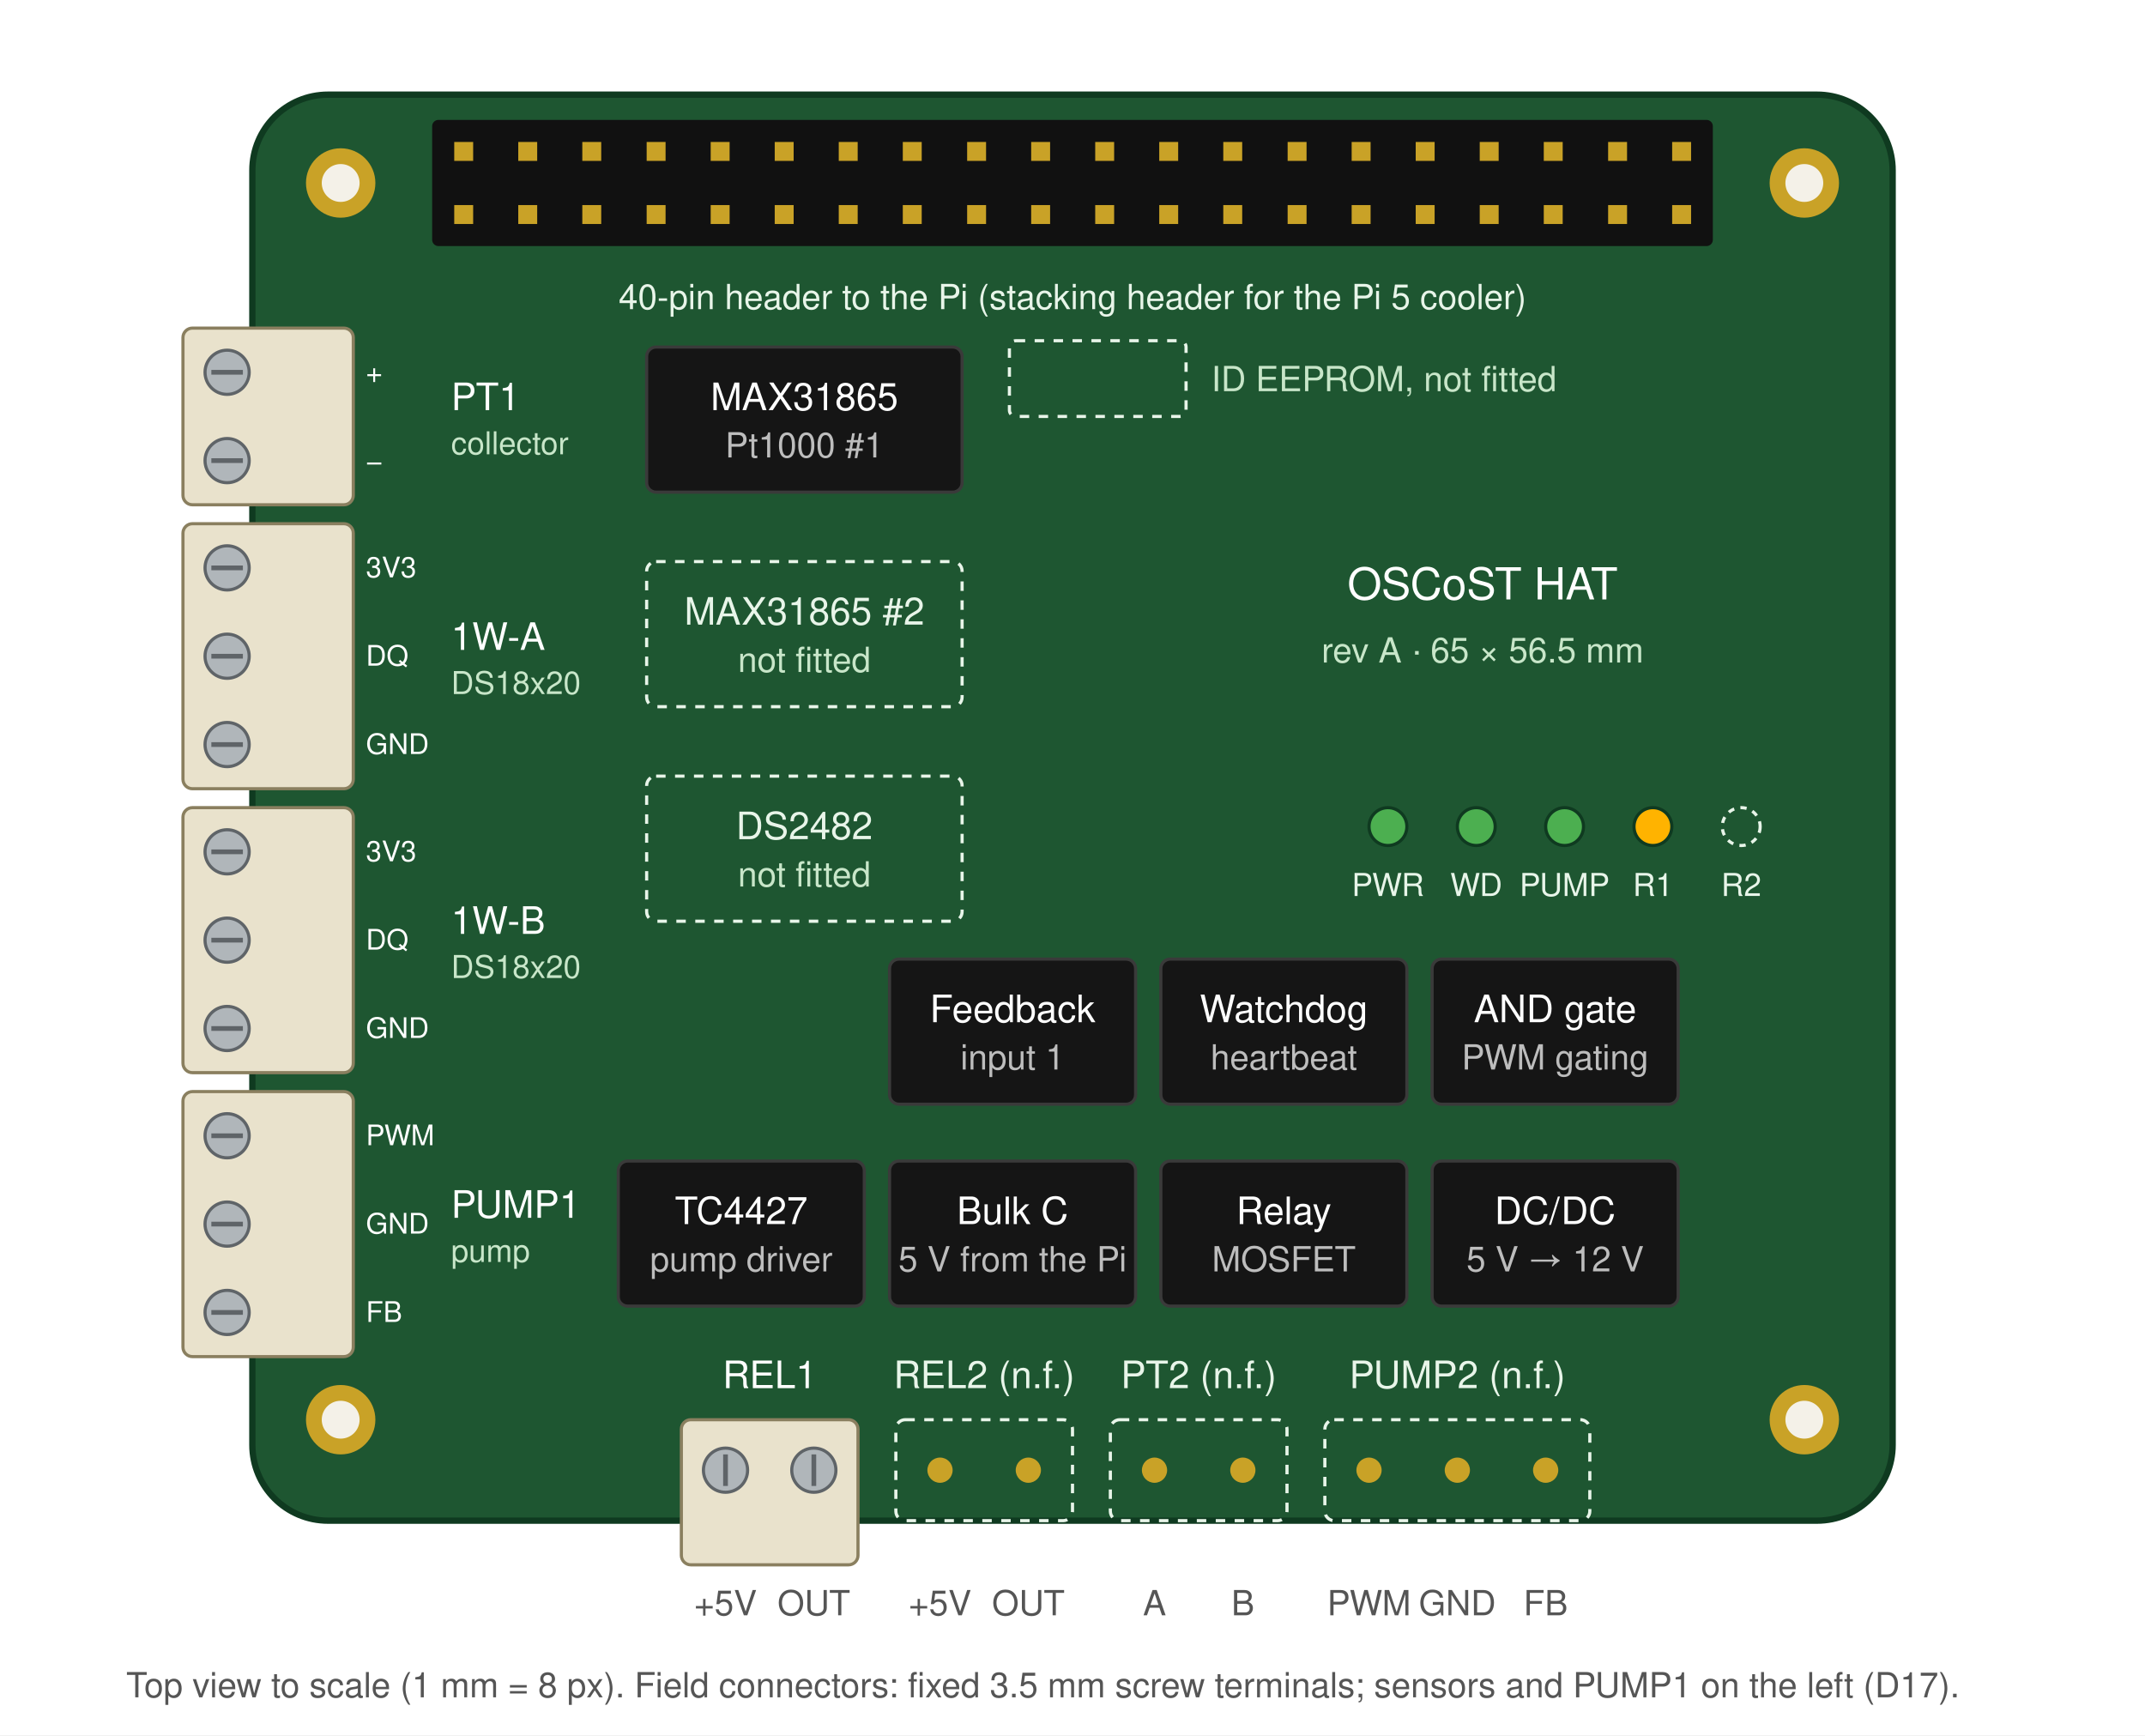
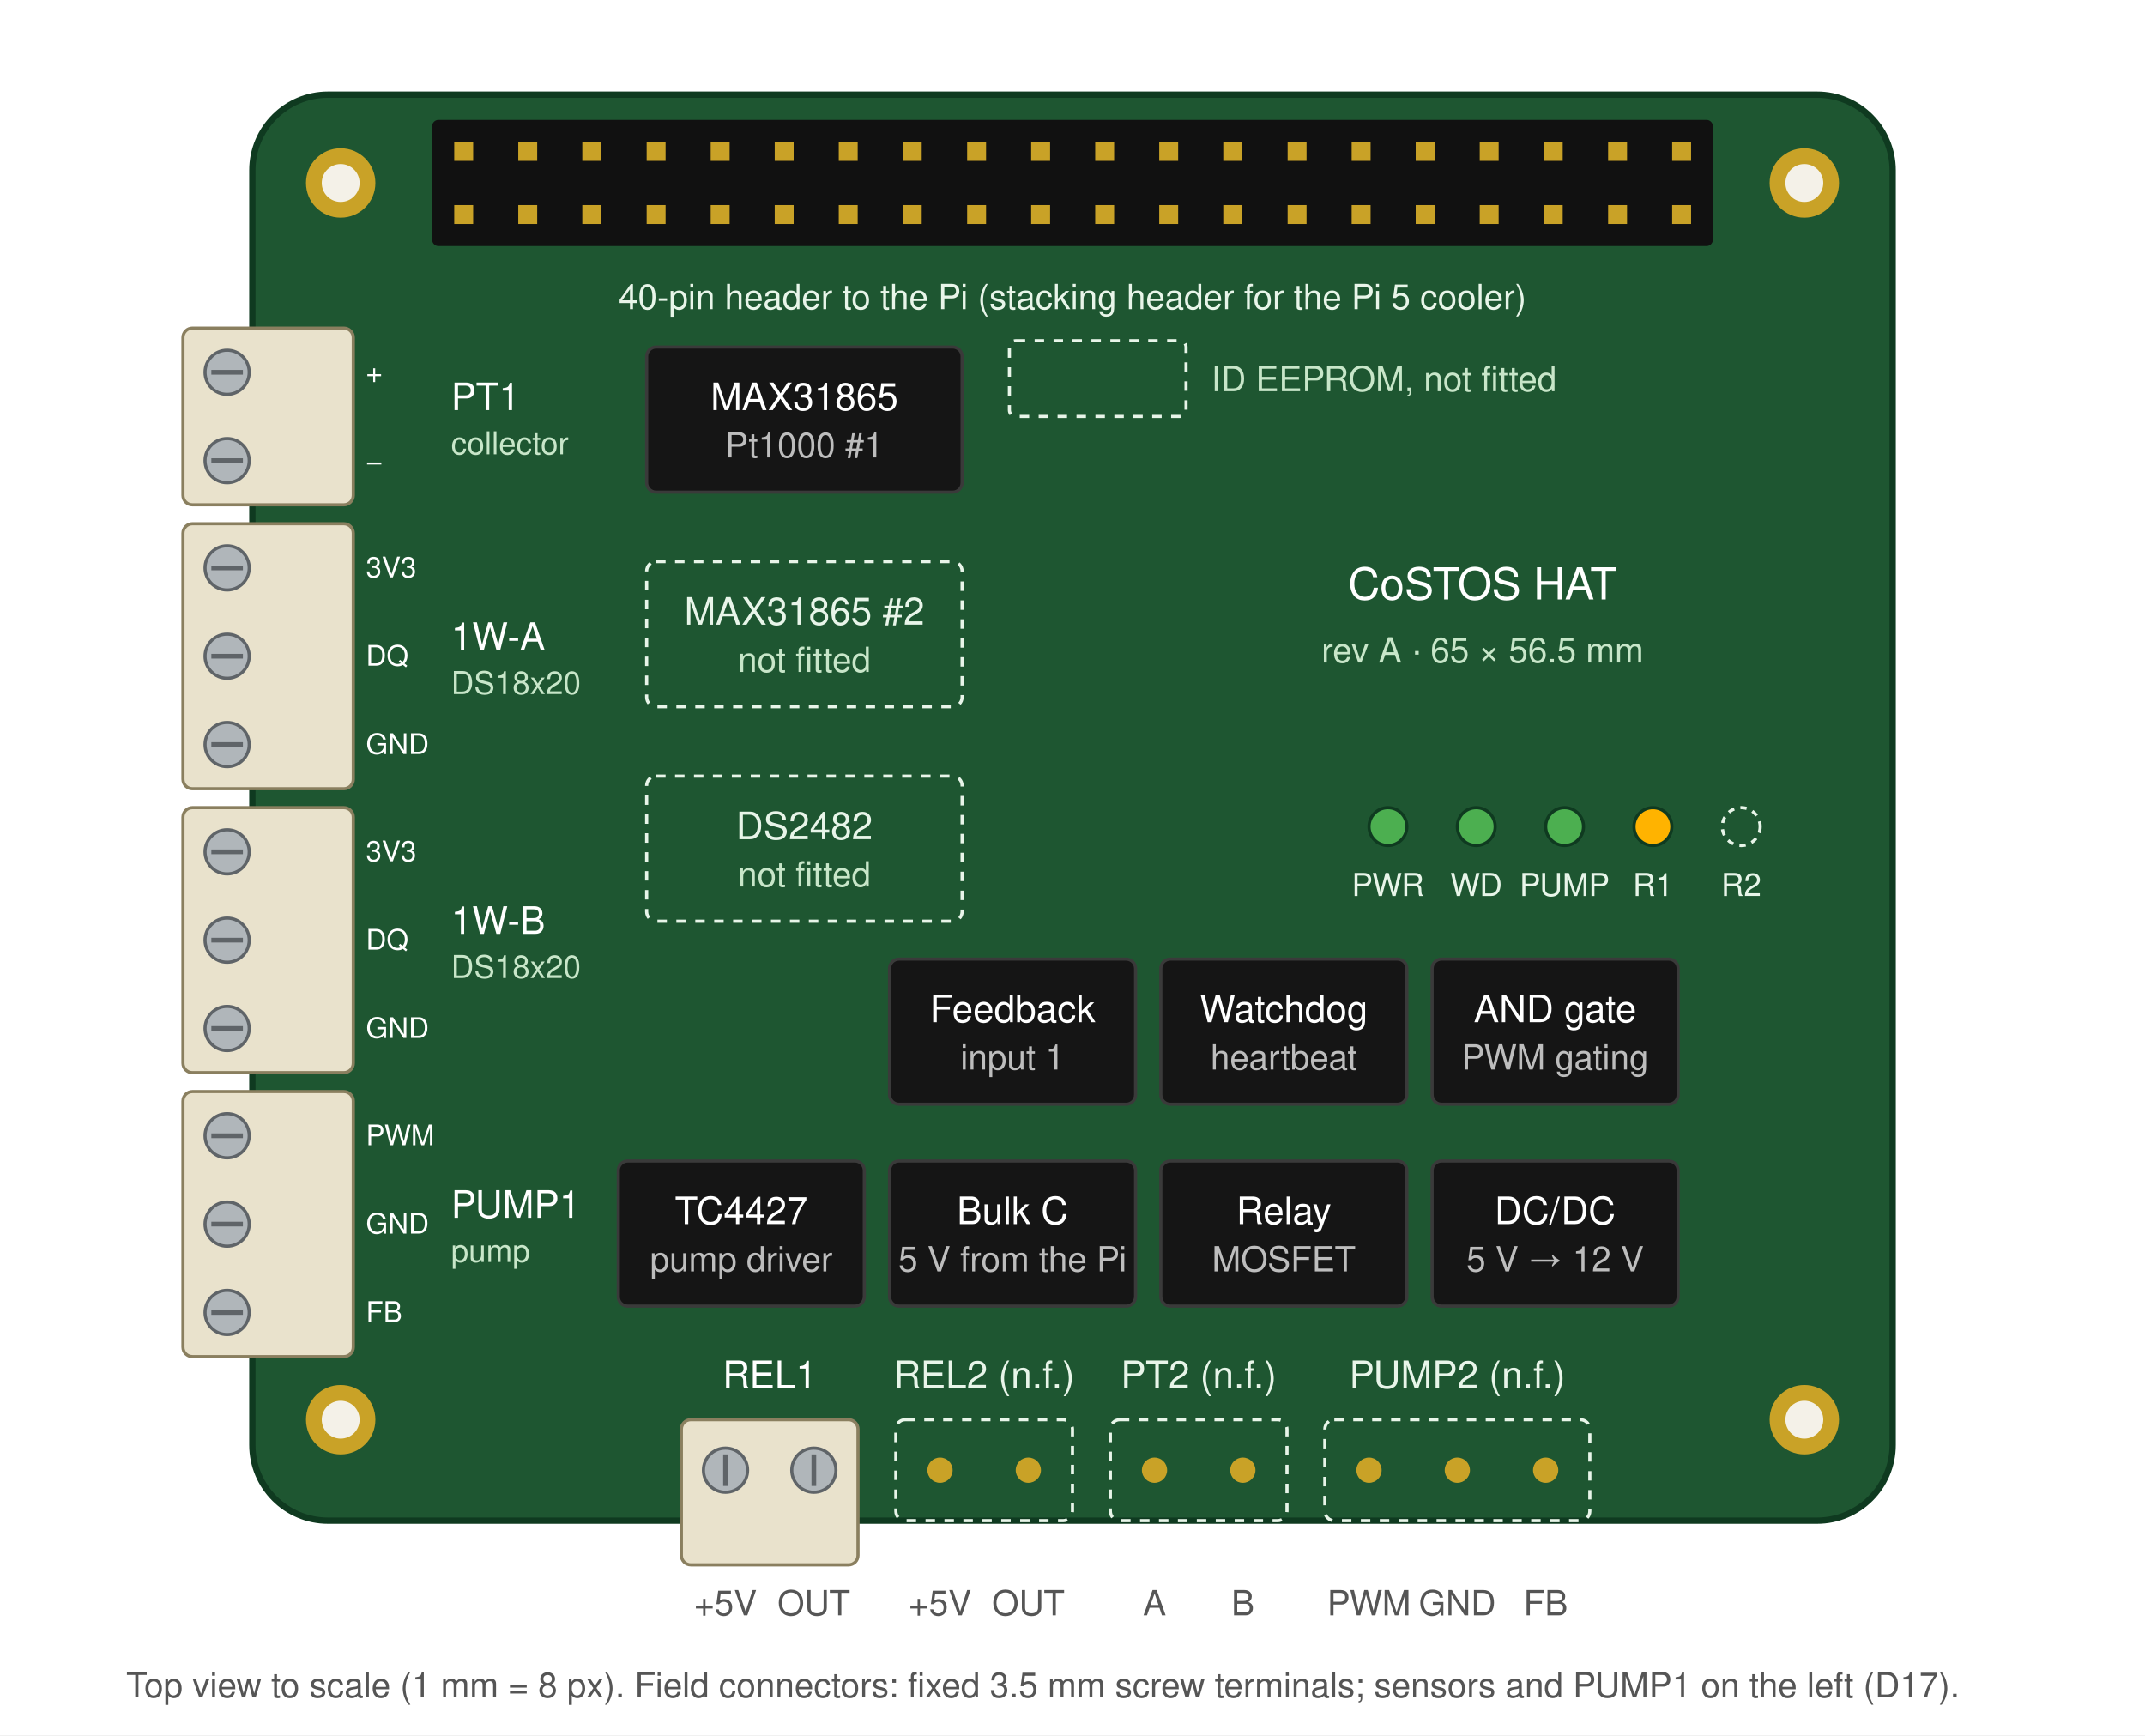
<svg xmlns="http://www.w3.org/2000/svg" width="680" height="550" viewBox="0 0 680 550" font-family="Helvetica, Arial, sans-serif">
  <rect width="680" height="550" fill="white" />
  <rect x="80" y="30" width="520" height="452" rx="24" fill="#1E5631" stroke="#0F3A20" stroke-width="2" />
  <circle cx="108" cy="58" r="11" fill="#C9A227" />
  <circle cx="108" cy="58" r="6" fill="#F4F1E8" />
  <circle cx="572" cy="58" r="11" fill="#C9A227" />
  <circle cx="572" cy="58" r="6" fill="#F4F1E8" />
  <circle cx="108" cy="450" r="11" fill="#C9A227" />
  <circle cx="108" cy="450" r="6" fill="#F4F1E8" />
  <circle cx="572" cy="450" r="11" fill="#C9A227" />
  <circle cx="572" cy="450" r="6" fill="#F4F1E8" />
  <rect x="137" y="38" width="406" height="40" rx="2" fill="#111111" />
  <rect x="144.0" y="45" width="6" height="6" fill="#C9A227" />
  <rect x="144.0" y="65" width="6" height="6" fill="#C9A227" />
  <rect x="164.3" y="45" width="6" height="6" fill="#C9A227" />
  <rect x="164.3" y="65" width="6" height="6" fill="#C9A227" />
  <rect x="184.6" y="45" width="6" height="6" fill="#C9A227" />
  <rect x="184.6" y="65" width="6" height="6" fill="#C9A227" />
  <rect x="205.0" y="45" width="6" height="6" fill="#C9A227" />
  <rect x="205.0" y="65" width="6" height="6" fill="#C9A227" />
  <rect x="225.3" y="45" width="6" height="6" fill="#C9A227" />
  <rect x="225.3" y="65" width="6" height="6" fill="#C9A227" />
  <rect x="245.6" y="45" width="6" height="6" fill="#C9A227" />
  <rect x="245.6" y="65" width="6" height="6" fill="#C9A227" />
  <rect x="265.9" y="45" width="6" height="6" fill="#C9A227" />
  <rect x="265.9" y="65" width="6" height="6" fill="#C9A227" />
  <rect x="286.2" y="45" width="6" height="6" fill="#C9A227" />
  <rect x="286.2" y="65" width="6" height="6" fill="#C9A227" />
  <rect x="306.6" y="45" width="6" height="6" fill="#C9A227" />
  <rect x="306.6" y="65" width="6" height="6" fill="#C9A227" />
  <rect x="326.9" y="45" width="6" height="6" fill="#C9A227" />
  <rect x="326.9" y="65" width="6" height="6" fill="#C9A227" />
  <rect x="347.2" y="45" width="6" height="6" fill="#C9A227" />
  <rect x="347.2" y="65" width="6" height="6" fill="#C9A227" />
  <rect x="367.5" y="45" width="6" height="6" fill="#C9A227" />
  <rect x="367.5" y="65" width="6" height="6" fill="#C9A227" />
  <rect x="387.8" y="45" width="6" height="6" fill="#C9A227" />
  <rect x="387.8" y="65" width="6" height="6" fill="#C9A227" />
  <rect x="408.2" y="45" width="6" height="6" fill="#C9A227" />
  <rect x="408.2" y="65" width="6" height="6" fill="#C9A227" />
  <rect x="428.5" y="45" width="6" height="6" fill="#C9A227" />
  <rect x="428.5" y="65" width="6" height="6" fill="#C9A227" />
  <rect x="448.8" y="45" width="6" height="6" fill="#C9A227" />
  <rect x="448.8" y="65" width="6" height="6" fill="#C9A227" />
  <rect x="469.1" y="45" width="6" height="6" fill="#C9A227" />
  <rect x="469.1" y="65" width="6" height="6" fill="#C9A227" />
  <rect x="489.4" y="45" width="6" height="6" fill="#C9A227" />
  <rect x="489.4" y="65" width="6" height="6" fill="#C9A227" />
  <rect x="509.8" y="45" width="6" height="6" fill="#C9A227" />
  <rect x="509.8" y="65" width="6" height="6" fill="#C9A227" />
  <rect x="530.1" y="45" width="6" height="6" fill="#C9A227" />
  <rect x="530.1" y="65" width="6" height="6" fill="#C9A227" />
  <text class="ts" x="340" y="98" text-anchor="middle" style="font-size:11px;font-weight:400;fill:#E8F5E9">40-pin header to the Pi (stacking header for the Pi 5 cooler)</text>
  <rect x="320" y="108" width="56" height="24" rx="2" fill="none" stroke="#E8F5E9" stroke-width="1" stroke-dasharray="3 3" />
  <text class="ts" x="384" y="124" text-anchor="start" style="font-size:11px;font-weight:400;fill:#C8E6C9">ID EEPROM, not fitted</text>
  <text class="ts" x="116" y="121" text-anchor="start" style="font-size:9px;font-weight:400;fill:#ffffff">+</text>
  <text class="ts" x="116" y="149" text-anchor="start" style="font-size:9px;font-weight:400;fill:#ffffff">−</text>
  <rect x="58" y="104" width="54" height="56" rx="3" fill="#E9E2CC" stroke="#8A7F5F" stroke-width="1" />
  <circle cx="72" cy="118" r="7" fill="#B0B6BA" stroke="#5F6468" />
  <line x1="67" y1="118" x2="77" y2="118" stroke="#5F6468" stroke-width="1.5" />
  <circle cx="72" cy="146" r="7" fill="#B0B6BA" stroke="#5F6468" />
  <line x1="67" y1="146" x2="77" y2="146" stroke="#5F6468" stroke-width="1.5" />
  <text class="th" x="143" y="130.0" text-anchor="start" style="font-size:12px;font-weight:500;fill:#ffffff">PT1</text>
  <text class="ts" x="143" y="144.0" text-anchor="start" style="font-size:10px;font-weight:400;fill:#C8E6C9">collector</text>
  <text class="ts" x="116" y="183" text-anchor="start" style="font-size:9px;font-weight:400;fill:#ffffff">3V3</text>
  <text class="ts" x="116" y="211" text-anchor="start" style="font-size:9px;font-weight:400;fill:#ffffff">DQ</text>
  <text class="ts" x="116" y="239" text-anchor="start" style="font-size:9px;font-weight:400;fill:#ffffff">GND</text>
  <rect x="58" y="166" width="54" height="84" rx="3" fill="#E9E2CC" stroke="#8A7F5F" stroke-width="1" />
  <circle cx="72" cy="180" r="7" fill="#B0B6BA" stroke="#5F6468" />
  <line x1="67" y1="180" x2="77" y2="180" stroke="#5F6468" stroke-width="1.5" />
  <circle cx="72" cy="208" r="7" fill="#B0B6BA" stroke="#5F6468" />
  <line x1="67" y1="208" x2="77" y2="208" stroke="#5F6468" stroke-width="1.5" />
  <circle cx="72" cy="236" r="7" fill="#B0B6BA" stroke="#5F6468" />
  <line x1="67" y1="236" x2="77" y2="236" stroke="#5F6468" stroke-width="1.5" />
  <text class="th" x="143" y="206.0" text-anchor="start" style="font-size:12px;font-weight:500;fill:#ffffff">1W-A</text>
  <text class="ts" x="143" y="220.0" text-anchor="start" style="font-size:10px;font-weight:400;fill:#C8E6C9">DS18x20</text>
  <text class="ts" x="116" y="273" text-anchor="start" style="font-size:9px;font-weight:400;fill:#ffffff">3V3</text>
  <text class="ts" x="116" y="301" text-anchor="start" style="font-size:9px;font-weight:400;fill:#ffffff">DQ</text>
  <text class="ts" x="116" y="329" text-anchor="start" style="font-size:9px;font-weight:400;fill:#ffffff">GND</text>
  <rect x="58" y="256" width="54" height="84" rx="3" fill="#E9E2CC" stroke="#8A7F5F" stroke-width="1" />
  <circle cx="72" cy="270" r="7" fill="#B0B6BA" stroke="#5F6468" />
  <line x1="67" y1="270" x2="77" y2="270" stroke="#5F6468" stroke-width="1.5" />
  <circle cx="72" cy="298" r="7" fill="#B0B6BA" stroke="#5F6468" />
  <line x1="67" y1="298" x2="77" y2="298" stroke="#5F6468" stroke-width="1.5" />
  <circle cx="72" cy="326" r="7" fill="#B0B6BA" stroke="#5F6468" />
  <line x1="67" y1="326" x2="77" y2="326" stroke="#5F6468" stroke-width="1.5" />
  <text class="th" x="143" y="296.0" text-anchor="start" style="font-size:12px;font-weight:500;fill:#ffffff">1W-B</text>
  <text class="ts" x="143" y="310.0" text-anchor="start" style="font-size:10px;font-weight:400;fill:#C8E6C9">DS18x20</text>
  <text class="ts" x="116" y="363" text-anchor="start" style="font-size:9px;font-weight:400;fill:#ffffff">PWM</text>
  <text class="ts" x="116" y="391" text-anchor="start" style="font-size:9px;font-weight:400;fill:#ffffff">GND</text>
  <text class="ts" x="116" y="419" text-anchor="start" style="font-size:9px;font-weight:400;fill:#ffffff">FB</text>
  <rect x="58" y="346" width="54" height="84" rx="3" fill="#E9E2CC" stroke="#8A7F5F" stroke-width="1" />
  <circle cx="72" cy="360" r="7" fill="#B0B6BA" stroke="#5F6468" />
  <line x1="67" y1="360" x2="77" y2="360" stroke="#5F6468" stroke-width="1.5" />
  <circle cx="72" cy="388" r="7" fill="#B0B6BA" stroke="#5F6468" />
  <line x1="67" y1="388" x2="77" y2="388" stroke="#5F6468" stroke-width="1.5" />
  <circle cx="72" cy="416" r="7" fill="#B0B6BA" stroke="#5F6468" />
  <line x1="67" y1="416" x2="77" y2="416" stroke="#5F6468" stroke-width="1.5" />
  <text class="th" x="143" y="386.0" text-anchor="start" style="font-size:12px;font-weight:500;fill:#ffffff">PUMP1</text>
  <text class="ts" x="143" y="400.0" text-anchor="start" style="font-size:10px;font-weight:400;fill:#C8E6C9">pump</text>
  <rect x="216" y="450" width="56" height="46" rx="3" fill="#E9E2CC" stroke="#8A7F5F" stroke-width="1" />
  <circle cx="230" cy="466" r="7" fill="#B0B6BA" stroke="#5F6468" />
  <line x1="230" y1="461" x2="230" y2="471" stroke="#5F6468" stroke-width="1.5" />
  <text class="ts" x="230" y="512" text-anchor="middle" style="font-size:11px;font-weight:400;fill:#555555">+5V</text>
  <circle cx="258" cy="466" r="7" fill="#B0B6BA" stroke="#5F6468" />
  <line x1="258" y1="461" x2="258" y2="471" stroke="#5F6468" stroke-width="1.5" />
  <text class="ts" x="258" y="512" text-anchor="middle" style="font-size:11px;font-weight:400;fill:#555555">OUT</text>
  <text class="th" x="244.0" y="440" text-anchor="middle" style="font-size:12px;font-weight:500;fill:#ffffff">REL1</text>
  <rect x="284" y="450" width="56" height="32" rx="3" fill="none" stroke="#E8F5E9" stroke-width="1" stroke-dasharray="3 3" />
  <circle cx="298" cy="466" r="4" fill="#C9A227" />
  <text class="ts" x="298" y="512" text-anchor="middle" style="font-size:11px;font-weight:400;fill:#555555">+5V</text>
  <circle cx="326" cy="466" r="4" fill="#C9A227" />
  <text class="ts" x="326" y="512" text-anchor="middle" style="font-size:11px;font-weight:400;fill:#555555">OUT</text>
  <text class="th" x="312.0" y="440" text-anchor="middle" style="font-size:12px;font-weight:500;fill:#E8F5E9">REL2 (n.f.)</text>
  <rect x="352" y="450" width="56" height="32" rx="3" fill="none" stroke="#E8F5E9" stroke-width="1" stroke-dasharray="3 3" />
  <circle cx="366" cy="466" r="4" fill="#C9A227" />
  <text class="ts" x="366" y="512" text-anchor="middle" style="font-size:11px;font-weight:400;fill:#555555">A</text>
  <circle cx="394" cy="466" r="4" fill="#C9A227" />
  <text class="ts" x="394" y="512" text-anchor="middle" style="font-size:11px;font-weight:400;fill:#555555">B</text>
  <text class="th" x="380.0" y="440" text-anchor="middle" style="font-size:12px;font-weight:500;fill:#E8F5E9">PT2 (n.f.)</text>
  <rect x="420" y="450" width="84" height="32" rx="3" fill="none" stroke="#E8F5E9" stroke-width="1" stroke-dasharray="3 3" />
  <circle cx="434" cy="466" r="4" fill="#C9A227" />
  <text class="ts" x="434" y="512" text-anchor="middle" style="font-size:11px;font-weight:400;fill:#555555">PWM</text>
  <circle cx="462" cy="466" r="4" fill="#C9A227" />
  <text class="ts" x="462" y="512" text-anchor="middle" style="font-size:11px;font-weight:400;fill:#555555">GND</text>
  <circle cx="490" cy="466" r="4" fill="#C9A227" />
  <text class="ts" x="490" y="512" text-anchor="middle" style="font-size:11px;font-weight:400;fill:#555555">FB</text>
  <text class="th" x="462.0" y="440" text-anchor="middle" style="font-size:12px;font-weight:500;fill:#E8F5E9">PUMP2 (n.f.)</text>
  <rect x="205" y="110" width="100" height="46" rx="3" fill="#151515" stroke="#3a3a3a" stroke-width="1" />
  <text class="th" x="255.0" y="130.0" text-anchor="middle" style="font-size:12px;font-weight:500;fill:#ffffff">MAX31865</text>
  <text class="ts" x="255.0" y="145.0" text-anchor="middle" style="font-size:11px;font-weight:400;fill:#bdbdbd">Pt1000 #1</text>
  <rect x="205" y="178" width="100" height="46" rx="3" fill="none" stroke="#E8F5E9" stroke-width="1" stroke-dasharray="3 3" />
  <text class="th" x="255" y="198" text-anchor="middle" style="font-size:12px;font-weight:500;fill:#E8F5E9">MAX31865 #2</text>
  <text class="ts" x="255" y="213" text-anchor="middle" style="font-size:11px;font-weight:400;fill:#C8E6C9">not fitted</text>
  <rect x="205" y="246" width="100" height="46" rx="3" fill="none" stroke="#E8F5E9" stroke-width="1" stroke-dasharray="3 3" />
  <text class="th" x="255" y="266" text-anchor="middle" style="font-size:12px;font-weight:500;fill:#E8F5E9">DS2482</text>
  <text class="ts" x="255" y="281" text-anchor="middle" style="font-size:11px;font-weight:400;fill:#C8E6C9">not fitted</text>
  <rect x="196" y="368" width="78" height="46" rx="3" fill="#151515" stroke="#3a3a3a" stroke-width="1" />
  <text class="th" x="235.0" y="388.0" text-anchor="middle" style="font-size:12px;font-weight:500;fill:#ffffff">TC4427</text>
  <text class="ts" x="235.0" y="403.0" text-anchor="middle" style="font-size:11px;font-weight:400;fill:#bdbdbd">pump driver</text>
  <rect x="282" y="368" width="78" height="46" rx="3" fill="#151515" stroke="#3a3a3a" stroke-width="1" />
  <text class="th" x="321.0" y="388.0" text-anchor="middle" style="font-size:12px;font-weight:500;fill:#ffffff">Bulk C</text>
  <text class="ts" x="321.0" y="403.0" text-anchor="middle" style="font-size:11px;font-weight:400;fill:#bdbdbd">5 V from the Pi</text>
  <rect x="368" y="368" width="78" height="46" rx="3" fill="#151515" stroke="#3a3a3a" stroke-width="1" />
  <text class="th" x="407.0" y="388.0" text-anchor="middle" style="font-size:12px;font-weight:500;fill:#ffffff">Relay</text>
  <text class="ts" x="407.0" y="403.0" text-anchor="middle" style="font-size:11px;font-weight:400;fill:#bdbdbd">MOSFET</text>
  <rect x="454" y="368" width="78" height="46" rx="3" fill="#151515" stroke="#3a3a3a" stroke-width="1" />
  <text class="th" x="493.0" y="388.0" text-anchor="middle" style="font-size:12px;font-weight:500;fill:#ffffff">DC/DC</text>
  <text class="ts" x="493.0" y="403.0" text-anchor="middle" style="font-size:11px;font-weight:400;fill:#bdbdbd">5 V → 12 V</text>
  <rect x="282" y="304" width="78" height="46" rx="3" fill="#151515" stroke="#3a3a3a" stroke-width="1" />
  <text class="th" x="321.0" y="324.0" text-anchor="middle" style="font-size:12px;font-weight:500;fill:#ffffff">Feedback</text>
  <text class="ts" x="321.0" y="339.0" text-anchor="middle" style="font-size:11px;font-weight:400;fill:#bdbdbd">input 1</text>
  <rect x="368" y="304" width="78" height="46" rx="3" fill="#151515" stroke="#3a3a3a" stroke-width="1" />
  <text class="th" x="407.0" y="324.0" text-anchor="middle" style="font-size:12px;font-weight:500;fill:#ffffff">Watchdog</text>
  <text class="ts" x="407.0" y="339.0" text-anchor="middle" style="font-size:11px;font-weight:400;fill:#bdbdbd">heartbeat</text>
  <rect x="454" y="304" width="78" height="46" rx="3" fill="#151515" stroke="#3a3a3a" stroke-width="1" />
  <text class="th" x="493.0" y="324.0" text-anchor="middle" style="font-size:12px;font-weight:500;fill:#ffffff">AND gate</text>
  <text class="ts" x="493.0" y="339.0" text-anchor="middle" style="font-size:11px;font-weight:400;fill:#bdbdbd">PWM gating</text>
  <circle cx="440" cy="262" r="6" fill="#4CAF50" stroke="#0F3A20" />
  <text class="ts" x="440" y="284" text-anchor="middle" style="font-size:10px;font-weight:400;fill:#E8F5E9">PWR</text>
  <circle cx="468" cy="262" r="6" fill="#4CAF50" stroke="#0F3A20" />
  <text class="ts" x="468" y="284" text-anchor="middle" style="font-size:10px;font-weight:400;fill:#E8F5E9">WD</text>
  <circle cx="496" cy="262" r="6" fill="#4CAF50" stroke="#0F3A20" />
  <text class="ts" x="496" y="284" text-anchor="middle" style="font-size:10px;font-weight:400;fill:#E8F5E9">PUMP</text>
  <circle cx="524" cy="262" r="6" fill="#FFB300" stroke="#0F3A20" />
  <text class="ts" x="524" y="284" text-anchor="middle" style="font-size:10px;font-weight:400;fill:#E8F5E9">R1</text>
  <circle cx="552" cy="262" r="6" fill="none" stroke="#E8F5E9" stroke-dasharray="2 2" />
  <text class="ts" x="552" y="284" text-anchor="middle" style="font-size:10px;font-weight:400;fill:#E8F5E9">R2</text>
-   <text class="th" x="470" y="190" text-anchor="middle" style="font-size:14px;font-weight:500;fill:#ffffff">OSCoST HAT</text>
+   <text class="th" x="470" y="190" text-anchor="middle" style="font-size:14px;font-weight:500;fill:#ffffff">CoSTOS HAT</text>
  <text class="ts" x="470" y="210" text-anchor="middle" style="font-size:11px;font-weight:400;fill:#C8E6C9">rev A · 65 × 56.5 mm</text>
  <text class="ts" x="40" y="538" text-anchor="start" style="font-size:11px;font-weight:400;fill:#555555">Top view to scale (1 mm = 8 px). Field connectors: fixed 3.5 mm screw terminals; sensors and PUMP1 on the left (D17).</text>
</svg>
